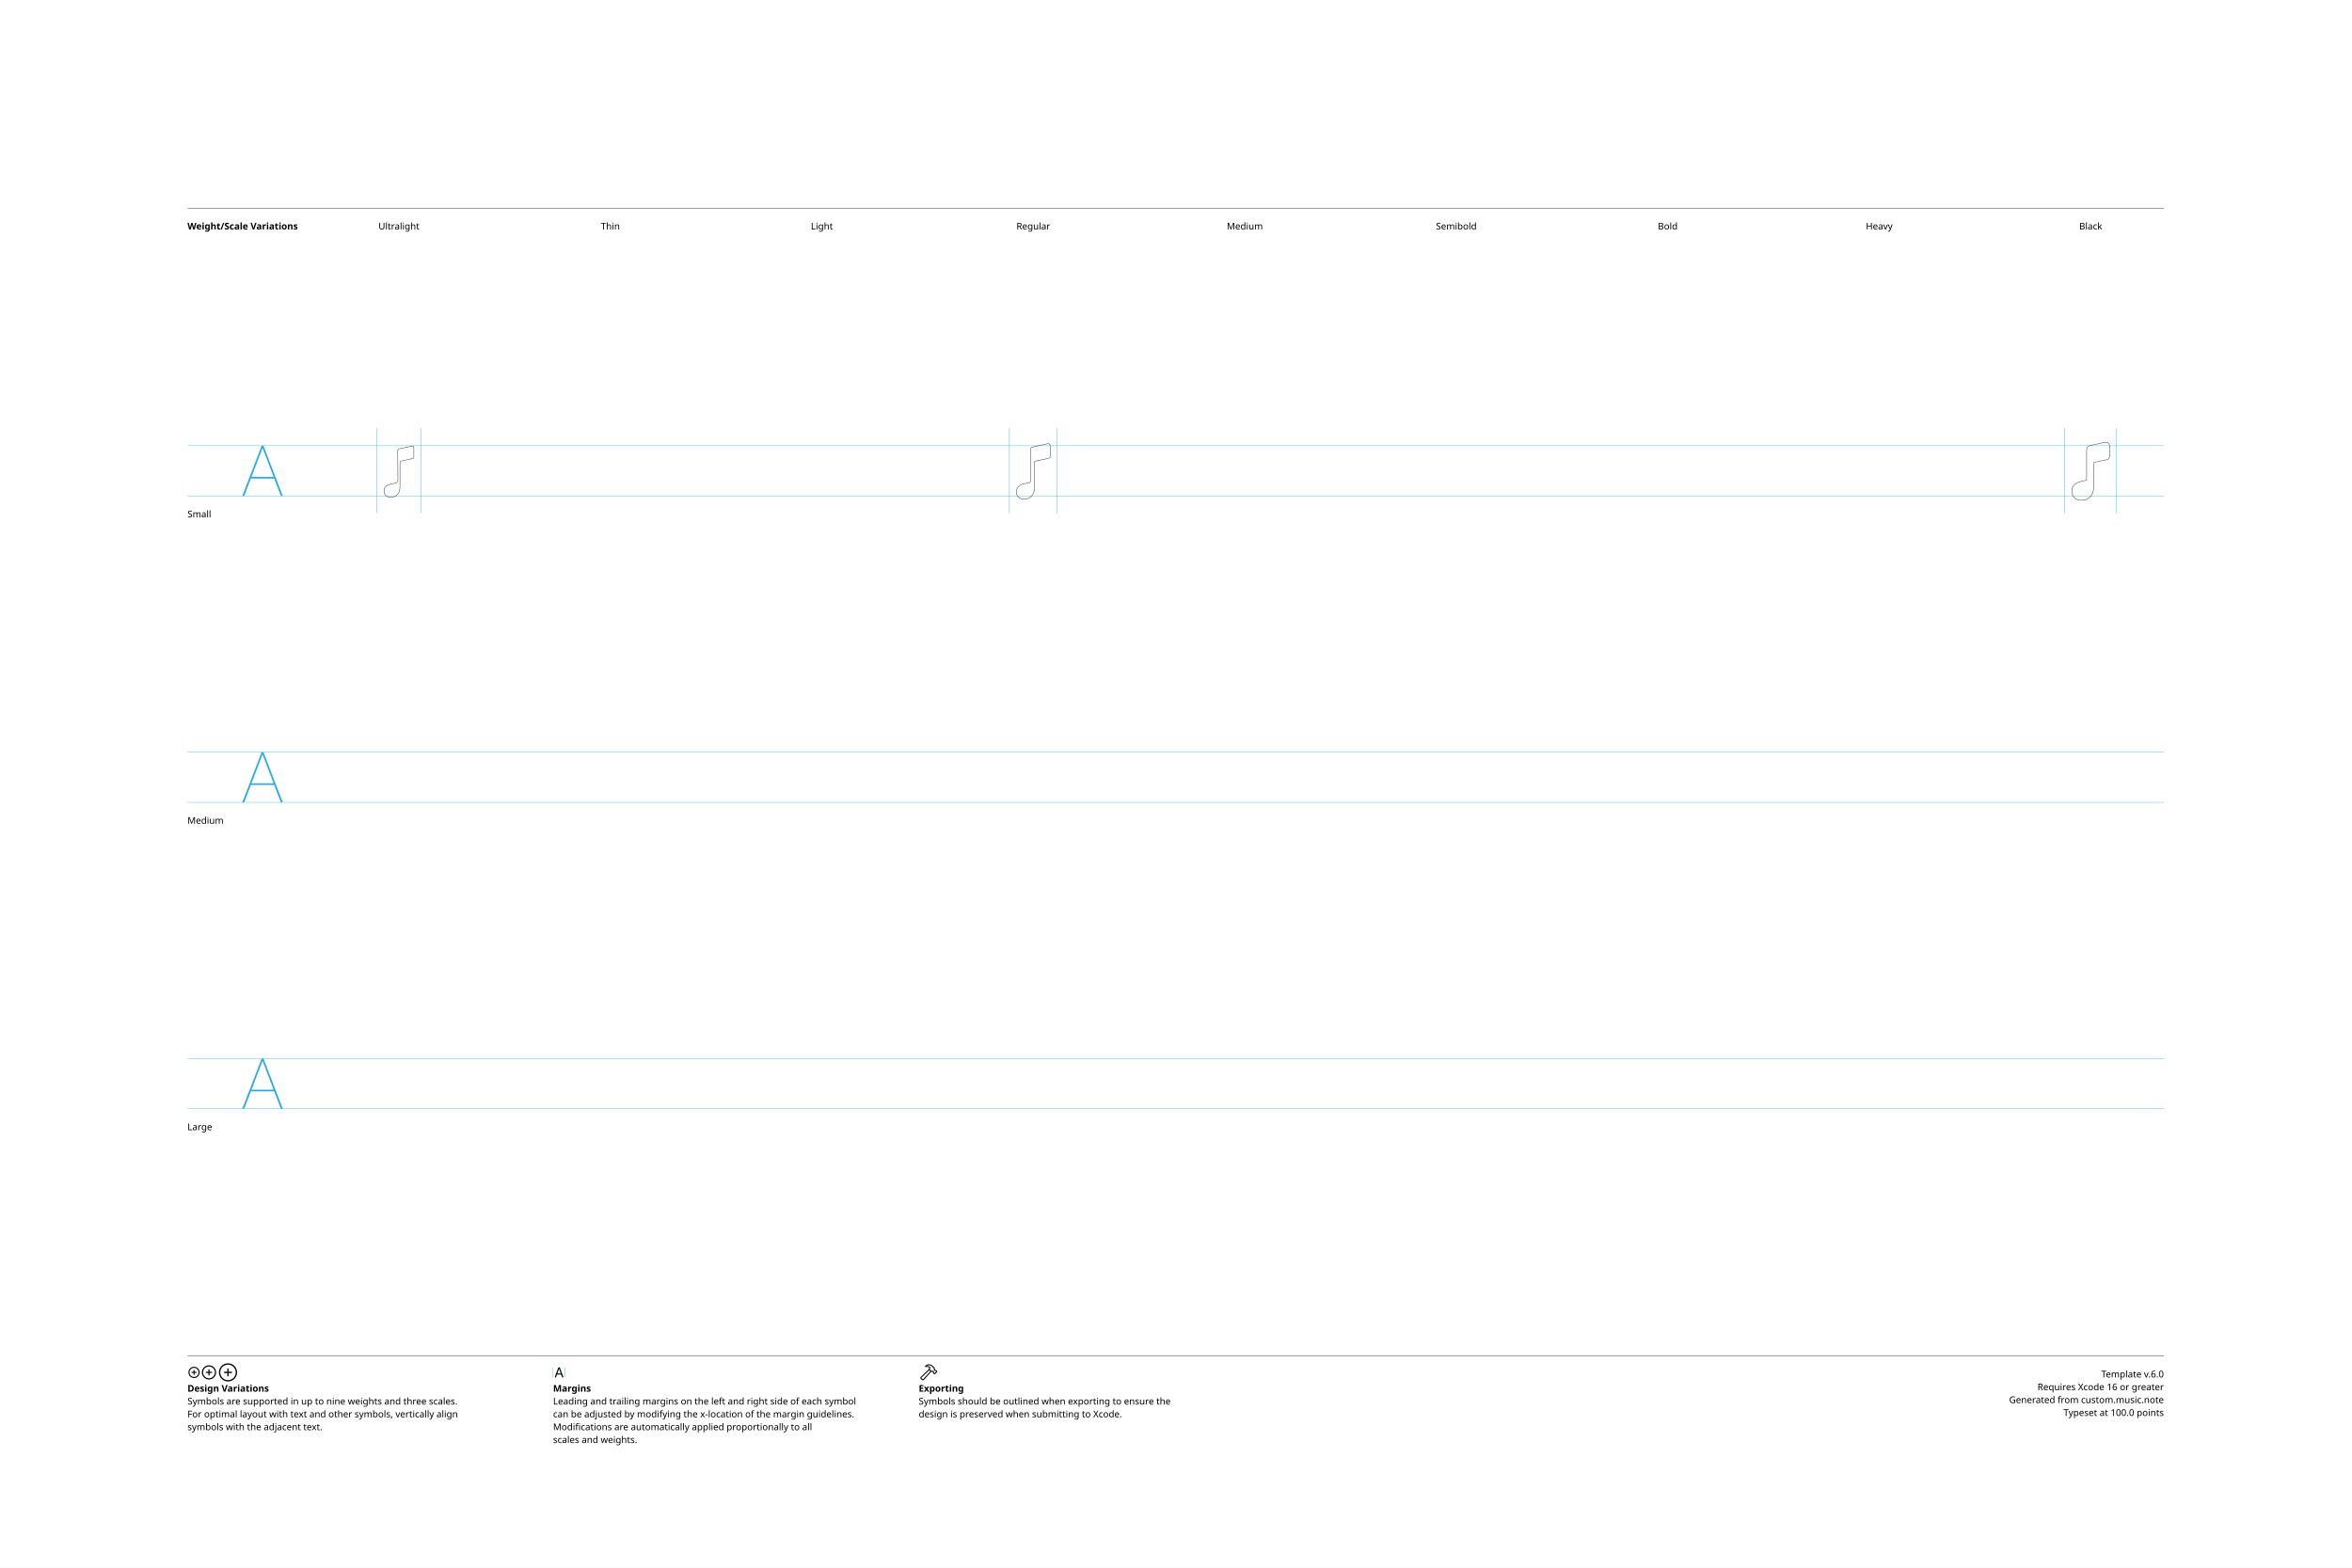
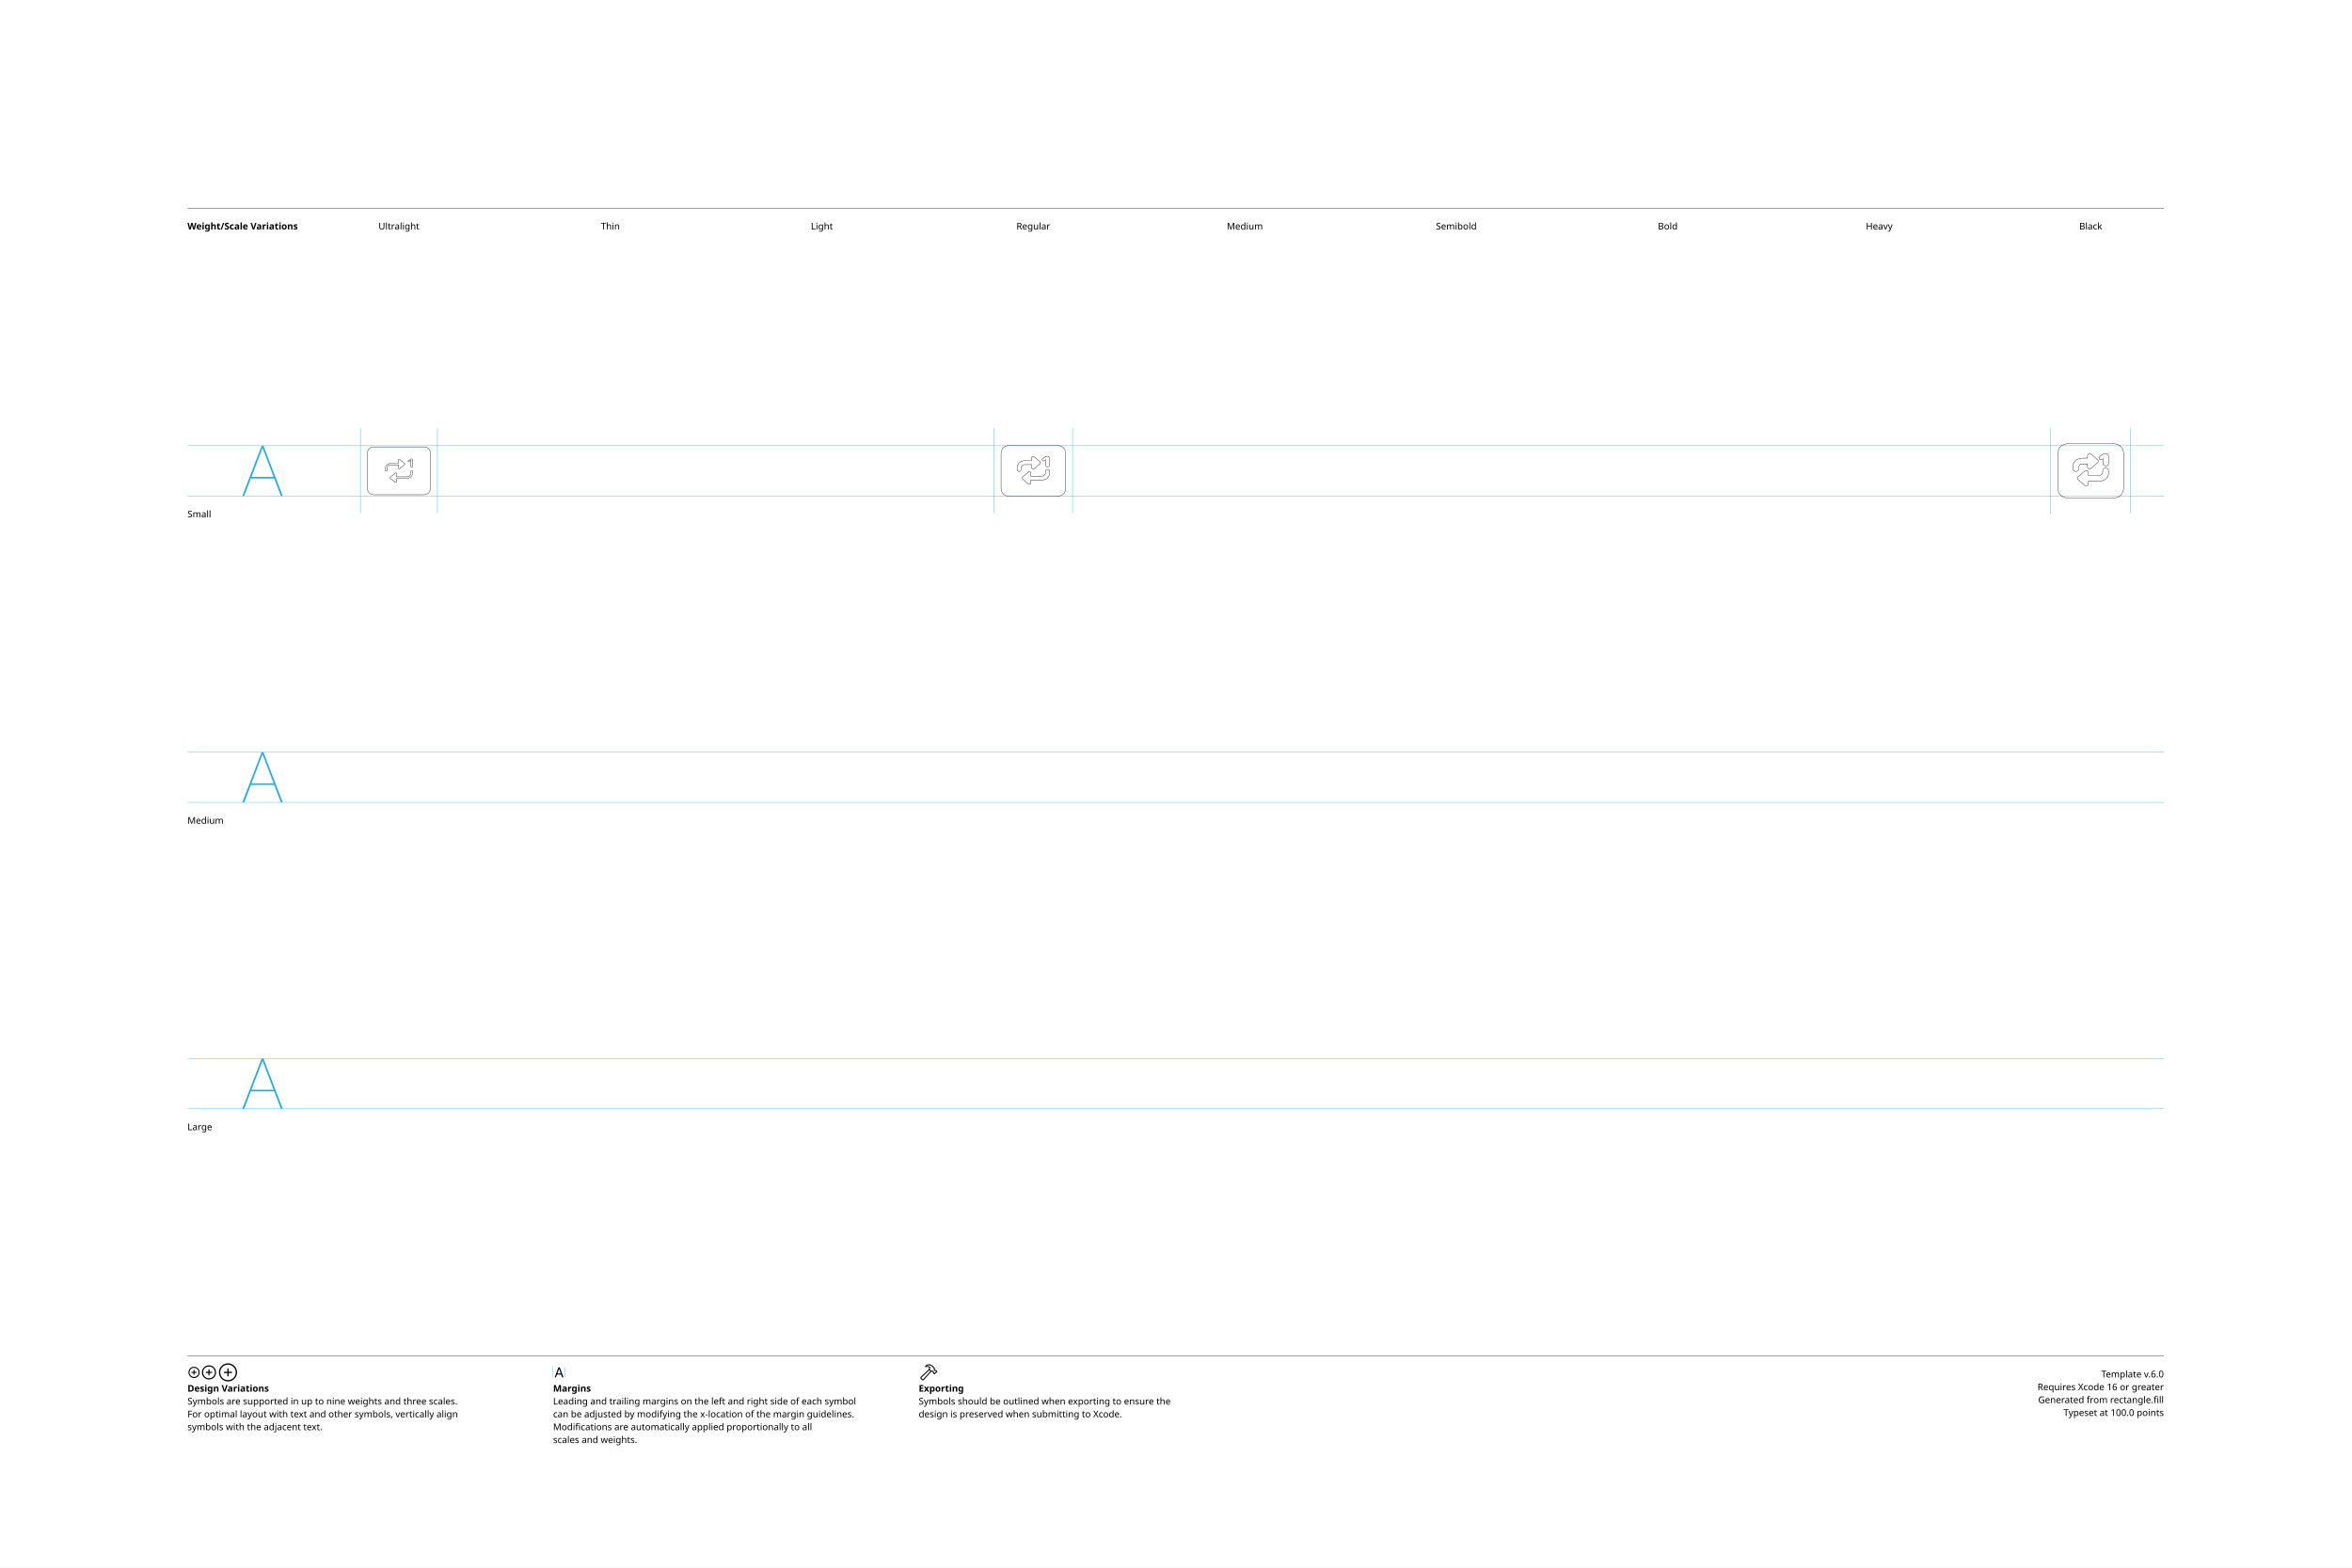
<svg xmlns="http://www.w3.org/2000/svg" version="1.1" viewBox="0 0 3300 2200">
-   <style>.monochrome-0 {-sfsymbols-motion-group:0;-sfsymbols-layer-tags:57ecb08c47ad666e music.note}
+   <style>.monochrome-0 {-sfsymbols-motion-group:1;-sfsymbols-layer-tags:-35f6b5359a360fce rectangle.fill}
+ .monochrome-1 {opacity:0.0;-sfsymbols-clear-behind:true;-sfsymbols-motion-group:0;-sfsymbols-always-pulses:true;-sfsymbols-layer-tags:-35f6b5359a360fce 35f217b54874ef51 repeat.1}
+ .monochrome-2 {opacity:0.0;-sfsymbols-clear-behind:true;-sfsymbols-motion-group:0;-sfsymbols-always-pulses:true;-sfsymbols-layer-tags:-35f6b5359a360fce 35f217b54874ef51 repeat.1}

- .multicolor-0:tintColor {-sfsymbols-motion-group:0;-sfsymbols-layer-tags:57ecb08c47ad666e music.note}
+ .multicolor-0:tintColor {-sfsymbols-motion-group:1;-sfsymbols-layer-tags:-35f6b5359a360fce rectangle.fill}
+ .multicolor-1:white {-sfsymbols-motion-group:0;-sfsymbols-always-pulses:true;-sfsymbols-layer-tags:-35f6b5359a360fce 35f217b54874ef51 repeat.1}
+ .multicolor-2:white {-sfsymbols-motion-group:0;-sfsymbols-always-pulses:true;-sfsymbols-layer-tags:-35f6b5359a360fce 35f217b54874ef51 repeat.1}

- .hierarchical-0:primary {-sfsymbols-motion-group:0;-sfsymbols-layer-tags:57ecb08c47ad666e music.note}
+ .hierarchical-0:tertiary {-sfsymbols-motion-group:1;-sfsymbols-layer-tags:-35f6b5359a360fce rectangle.fill}
+ .hierarchical-1:primary {-sfsymbols-motion-group:0;-sfsymbols-layer-tags:-35f6b5359a360fce 35f217b54874ef51 repeat.1}
+ .hierarchical-2:primary {-sfsymbols-motion-group:0;-sfsymbols-layer-tags:-35f6b5359a360fce 35f217b54874ef51 repeat.1}

.SFSymbolsPreviewWireframe {fill:none;opacity:1.0;stroke:black;stroke-width:0.5}
</style>
  <g id="Notes">
    <rect height="2200" id="artboard" style="fill:white;opacity:1" width="3300" x="0" y="0" />
    <line style="fill:none;stroke:black;opacity:1;stroke-width:0.5;" x1="263" x2="3036" y1="292" y2="292" />
    <text style="stroke:none;fill:black;font-family:sans-serif;font-size:13;font-weight:bold;" transform="matrix(1 0 0 1 263 322)">Weight/Scale Variations</text>
    <text style="stroke:none;fill:black;font-family:sans-serif;font-size:13;text-anchor:middle;" transform="matrix(1 0 0 1 559.711 322)">Ultralight</text>
    <text style="stroke:none;fill:black;font-family:sans-serif;font-size:13;text-anchor:middle;" transform="matrix(1 0 0 1 856.422 322)">Thin</text>
    <text style="stroke:none;fill:black;font-family:sans-serif;font-size:13;text-anchor:middle;" transform="matrix(1 0 0 1 1153.13 322)">Light</text>
    <text style="stroke:none;fill:black;font-family:sans-serif;font-size:13;text-anchor:middle;" transform="matrix(1 0 0 1 1449.84 322)">Regular</text>
    <text style="stroke:none;fill:black;font-family:sans-serif;font-size:13;text-anchor:middle;" transform="matrix(1 0 0 1 1746.56 322)">Medium</text>
    <text style="stroke:none;fill:black;font-family:sans-serif;font-size:13;text-anchor:middle;" transform="matrix(1 0 0 1 2043.27 322)">Semibold</text>
    <text style="stroke:none;fill:black;font-family:sans-serif;font-size:13;text-anchor:middle;" transform="matrix(1 0 0 1 2339.98 322)">Bold</text>
    <text style="stroke:none;fill:black;font-family:sans-serif;font-size:13;text-anchor:middle;" transform="matrix(1 0 0 1 2636.69 322)">Heavy</text>
    <text style="stroke:none;fill:black;font-family:sans-serif;font-size:13;text-anchor:middle;" transform="matrix(1 0 0 1 2933.4 322)">Black</text>
    <line style="fill:none;stroke:black;opacity:1;stroke-width:0.5;" x1="263" x2="3036" y1="1903" y2="1903" />
    <g transform="matrix(0.2 0 0 0.2 263 1933)">
      <path d="m46.24 4.15c21.777 0 39.453-17.627 39.453-39.404s-17.676-39.404-39.453-39.404c-21.729 0-39.404 17.627-39.404 39.404s17.676 39.404 39.404 39.404Zm0-7.422c-17.676 0-31.934-14.307-31.934-31.982s14.258-31.982 31.934-31.982 31.982 14.307 31.982 31.982-14.307 31.982-31.982 31.982Zm-17.969-31.982c0 2.148 1.514 3.613 3.76 3.613h10.498v10.596c0 2.197 1.465 3.711 3.613 3.711 2.246 0 3.711-1.514 3.711-3.711v-10.596h10.596c2.197 0 3.711-1.465 3.711-3.613 0-2.197-1.514-3.711-3.711-3.711h-10.596v-10.547c0-2.246-1.465-3.76-3.711-3.76-2.148 0-3.613 1.514-3.613 3.76v10.547h-10.498c-2.246 0-3.76 1.514-3.76 3.711Z" />
    </g>
    <g transform="matrix(0.2 0 0 0.2 281.506 1933)">
      <path d="m58.545 14.551c27.49 0 49.805-22.314 49.805-49.805s-22.314-49.805-49.805-49.805-49.805 22.314-49.805 49.805 22.314 49.805 49.805 49.805Zm0-8.301c-22.949 0-41.504-18.555-41.504-41.504s18.555-41.504 41.504-41.504 41.504 18.555 41.504 41.504-18.555 41.504-41.504 41.504Zm-22.656-41.504c0 2.393 1.66 4.004 4.15 4.004h14.355v14.404c0 2.441 1.66 4.15 4.053 4.15 2.441 0 4.15-1.66 4.15-4.15v-14.404h14.404c2.441 0 4.15-1.611 4.15-4.004 0-2.441-1.709-4.15-4.15-4.15h-14.404v-14.355c0-2.49-1.709-4.199-4.15-4.199-2.393 0-4.053 1.709-4.053 4.199v14.355h-14.355c-2.49 0-4.15 1.709-4.15 4.15Z" />
    </g>
    <g transform="matrix(0.2 0 0 0.2 304.924 1933)">
      <path d="m74.853 28.32c35.107 0 63.623-28.467 63.623-63.574s-28.516-63.623-63.623-63.623-63.574 28.516-63.574 63.623 28.467 63.574 63.574 63.574Zm0-9.082c-30.127 0-54.492-24.365-54.492-54.492s24.365-54.492 54.492-54.492 54.492 24.365 54.492 54.492-24.365 54.492-54.492 54.492Zm-28.857-54.492c0 2.588 1.855 4.395 4.59 4.395h19.727v19.775c0 2.686 1.855 4.59 4.443 4.59 2.686 0 4.541-1.855 4.541-4.59v-19.775h19.775c2.686 0 4.59-1.807 4.59-4.395 0-2.734-1.855-4.59-4.59-4.59h-19.775v-19.727c0-2.734-1.855-4.639-4.541-4.639-2.588 0-4.443 1.904-4.443 4.639v19.727h-19.727c-2.734 0-4.59 1.855-4.59 4.59Z" />
    </g>
    <text style="stroke:none;fill:black;font-family:sans-serif;font-size:13;font-weight:bold;" transform="matrix(1 0 0 1 263 1953)">Design Variations</text>
    <text style="stroke:none;fill:black;font-family:sans-serif;font-size:13;" transform="matrix(1 0 0 1 263 1971)">Symbols are supported in up to nine weights and three scales.</text>
    <text style="stroke:none;fill:black;font-family:sans-serif;font-size:13;" transform="matrix(1 0 0 1 263 1989)">For optimal layout with text and other symbols, vertically align</text>
    <text style="stroke:none;fill:black;font-family:sans-serif;font-size:13;" transform="matrix(1 0 0 1 263 2007)">symbols with the adjacent text.</text>
    <line style="fill:none;stroke:#00AEEF;stroke-width:0.5;opacity:1.0;" x1="776" x2="776" y1="1919" y2="1933" />
    <g transform="matrix(0.2 0 0 0.2 776 1933)">
      <path d="m16.553 0.781c2.588 0 3.857-0.977 4.785-3.711l6.299-17.236h28.809l6.299 17.236c0.928 2.734 2.197 3.711 4.736 3.711 2.588 0 4.248-1.562 4.248-4.004 0-0.83-0.146-1.611-0.537-2.637l-22.9-60.986c-1.123-2.979-3.125-4.492-6.25-4.492-3.027 0-5.078 1.465-6.152 4.443l-22.9 61.084c-0.391 1.025-0.537 1.807-0.537 2.637 0 2.441 1.562 3.955 4.102 3.955Zm13.477-28.369 11.865-32.861h0.244l11.865 32.861Z" />
    </g>
    <line style="fill:none;stroke:#00AEEF;stroke-width:0.5;opacity:1.0;" x1="792.836" x2="792.836" y1="1919" y2="1933" />
    <text style="stroke:none;fill:black;font-family:sans-serif;font-size:13;font-weight:bold;" transform="matrix(1 0 0 1 776 1953)">Margins</text>
    <text style="stroke:none;fill:black;font-family:sans-serif;font-size:13;" transform="matrix(1 0 0 1 776 1971)">Leading and trailing margins on the left and right side of each symbol</text>
    <text style="stroke:none;fill:black;font-family:sans-serif;font-size:13;" transform="matrix(1 0 0 1 776 1989)">can be adjusted by modifying the x-location of the margin guidelines.</text>
    <text style="stroke:none;fill:black;font-family:sans-serif;font-size:13;" transform="matrix(1 0 0 1 776 2007)">Modifications are automatically applied proportionally to all</text>
    <text style="stroke:none;fill:black;font-family:sans-serif;font-size:13;" transform="matrix(1 0 0 1 776 2025)">scales and weights.</text>
    <g transform="matrix(0.2 0 0 0.2 1289 1933)">
      <path d="m14.209 9.326 8.496 8.545c4.297 4.346 9.229 4.053 13.867-1.074l53.467-58.935-4.834-4.883-53.076 58.398c-1.758 2.002-3.418 2.49-5.762 0.146l-5.859-5.811c-2.344-2.295-1.807-4.004 0.195-5.811l57.373-54.004-4.883-4.834-57.959 54.443c-4.932 4.59-5.322 9.473-1.025 13.818Zm32.08-90.967c-2.1 2.051-2.246 4.932-1.074 6.885 1.172 1.807 3.467 2.979 6.689 2.148 7.324-1.709 14.941-2.002 22.07 2.686l-2.93 7.275c-1.709 4.15-0.83 7.08 1.855 9.814l11.475 11.572c2.441 2.441 4.492 2.539 7.324 2.051l5.322-0.977 3.32 3.369-0.195 2.783c-0.195 2.49 0.439 4.395 2.881 6.787l3.809 3.711c2.393 2.393 5.469 2.539 7.812 0.195l14.551-14.6c2.344-2.344 2.246-5.322-0.146-7.715l-3.857-3.809c-2.393-2.393-4.248-3.174-6.641-2.979l-2.881 0.244-3.223-3.174 1.221-5.615c0.635-2.832-0.146-5.029-3.076-7.959l-10.986-10.938c-16.699-16.602-38.867-16.211-53.32-1.758Zm7.471 1.855c12.158-8.887 28.613-7.373 39.746 3.76l12.158 12.06c1.172 1.172 1.367 2.1 1.025 3.809l-1.611 7.422 7.52 7.422 4.932-0.293c1.27-0.049 1.66 0.049 2.637 1.025l2.881 2.881-12.207 12.207-2.881-2.881c-0.977-0.977-1.123-1.367-1.074-2.686l0.342-4.883-7.471-7.422-7.617 1.27c-1.611 0.342-2.344 0.195-3.564-0.977l-10.01-10.01c-1.27-1.172-1.416-2.002-0.635-3.857l4.395-10.449c-7.812-7.275-17.969-10.4-28.125-7.422-0.781 0.195-1.074-0.439-0.439-0.977Z" />
    </g>
    <text style="stroke:none;fill:black;font-family:sans-serif;font-size:13;font-weight:bold;" transform="matrix(1 0 0 1 1289 1953)">Exporting</text>
    <text style="stroke:none;fill:black;font-family:sans-serif;font-size:13;" transform="matrix(1 0 0 1 1289 1971)">Symbols should be outlined when exporting to ensure the</text>
    <text style="stroke:none;fill:black;font-family:sans-serif;font-size:13;" transform="matrix(1 0 0 1 1289 1989)">design is preserved when submitting to Xcode.</text>
    <text id="template-version" style="stroke:none;fill:black;font-family:sans-serif;font-size:13;text-anchor:end;" transform="matrix(1 0 0 1 3036 1933)">Template v.6.0</text>
    <text style="stroke:none;fill:black;font-family:sans-serif;font-size:13;text-anchor:end;" transform="matrix(1 0 0 1 3036 1951)">Requires Xcode 16 or greater</text>
-     <text id="descriptive-name" style="stroke:none;fill:black;font-family:sans-serif;font-size:13;text-anchor:end;" transform="matrix(1 0 0 1 3036 1969)">Generated from custom.music.note</text>
+     <text id="descriptive-name" style="stroke:none;fill:black;font-family:sans-serif;font-size:13;text-anchor:end;" transform="matrix(1 0 0 1 3036 1969)">Generated from rectangle.fill</text>
    <text style="stroke:none;fill:black;font-family:sans-serif;font-size:13;text-anchor:end;" transform="matrix(1 0 0 1 3036 1987)">Typeset at 100.0 points</text>
    <text style="stroke:none;fill:black;font-family:sans-serif;font-size:13;" transform="matrix(1 0 0 1 263 726)">Small</text>
    <text style="stroke:none;fill:black;font-family:sans-serif;font-size:13;" transform="matrix(1 0 0 1 263 1156)">Medium</text>
    <text style="stroke:none;fill:black;font-family:sans-serif;font-size:13;" transform="matrix(1 0 0 1 263 1586)">Large</text>
  </g>
  <g id="Guides">
    <g id="H-reference" style="fill:#27AAE1;stroke:none;" transform="matrix(1 0 0 1 339 696)">
      <path d="M0.994 0L3.638 0L29.328-67.132L30.03-67.132L30.03-70.459L28.123-70.459ZM11.688-24.48L46.981-24.48L46.231-26.729L12.438-26.729ZM55.12 0L57.764 0L30.638-70.459L29.433-70.459L29.433-67.132Z" />
    </g>
    <line id="Baseline-S" style="fill:none;stroke:#27AAE1;opacity:1;stroke-width:0.5;" x1="263" x2="3036" y1="696" y2="696" />
    <line id="Capline-S" style="fill:none;stroke:#27AAE1;opacity:1;stroke-width:0.5;" x1="263" x2="3036" y1="625.541" y2="625.541" />
    <g id="H-reference" style="fill:#27AAE1;stroke:none;" transform="matrix(1 0 0 1 339 1126)">
      <path d="M0.994 0L3.638 0L29.328-67.132L30.03-67.132L30.03-70.459L28.123-70.459ZM11.688-24.48L46.981-24.48L46.231-26.729L12.438-26.729ZM55.12 0L57.764 0L30.638-70.459L29.433-70.459L29.433-67.132Z" />
    </g>
    <line id="Baseline-M" style="fill:none;stroke:#27AAE1;opacity:1;stroke-width:0.5;" x1="263" x2="3036" y1="1126" y2="1126" />
    <line id="Capline-M" style="fill:none;stroke:#27AAE1;opacity:1;stroke-width:0.5;" x1="263" x2="3036" y1="1055.54" y2="1055.54" />
    <g id="H-reference" style="fill:#27AAE1;stroke:none;" transform="matrix(1 0 0 1 339 1556)">
      <path d="M0.994 0L3.638 0L29.328-67.132L30.03-67.132L30.03-70.459L28.123-70.459ZM11.688-24.48L46.981-24.48L46.231-26.729L12.438-26.729ZM55.12 0L57.764 0L30.638-70.459L29.433-70.459L29.433-67.132Z" />
    </g>
    <line id="Baseline-L" style="fill:none;stroke:#27AAE1;opacity:1;stroke-width:0.5;" x1="263" x2="3036" y1="1556" y2="1556" />
    <line id="Capline-L" style="fill:none;stroke:#27AAE1;opacity:1;stroke-width:0.5;" x1="263" x2="3036" y1="1485.54" y2="1485.54" />
-     <line id="right-margin-Black-S" style="fill:none;stroke:#00AEEF;stroke-width:0.5;opacity:1.0;" x1="2969.68" x2="2969.68" y1="600.785" y2="720.121" />
-     <line id="left-margin-Black-S" style="fill:none;stroke:#00AEEF;stroke-width:0.5;opacity:1.0;" x1="2897.12" x2="2897.12" y1="600.785" y2="720.121" />
-     <line id="right-margin-Regular-S" style="fill:none;stroke:#00AEEF;stroke-width:0.5;opacity:1.0;" x1="1483.46" x2="1483.46" y1="600.785" y2="720.121" />
-     <line id="left-margin-Regular-S" style="fill:none;stroke:#00AEEF;stroke-width:0.5;opacity:1.0;" x1="1416.23" x2="1416.23" y1="600.785" y2="720.121" />
-     <line id="right-margin-Ultralight-S" style="fill:none;stroke:#00AEEF;stroke-width:0.5;opacity:1.0;" x1="590.446" x2="590.446" y1="600.785" y2="720.121" />
-     <line id="left-margin-Ultralight-S" style="fill:none;stroke:#00AEEF;stroke-width:0.5;opacity:1.0;" x1="528.976" x2="528.976" y1="600.785" y2="720.121" />
+     <line id="right-margin-Black-S" style="fill:none;stroke:#00AEEF;stroke-width:0.5;opacity:1.0;" x1="2989.45" x2="2989.45" y1="600.785" y2="720.121" />
+     <line id="left-margin-Black-S" style="fill:none;stroke:#00AEEF;stroke-width:0.5;opacity:1.0;" x1="2877.35" x2="2877.35" y1="600.785" y2="720.121" />
+     <line id="right-margin-Regular-S" style="fill:none;stroke:#00AEEF;stroke-width:0.5;opacity:1.0;" x1="1504.9" x2="1504.9" y1="600.785" y2="720.121" />
+     <line id="left-margin-Regular-S" style="fill:none;stroke:#00AEEF;stroke-width:0.5;opacity:1.0;" x1="1394.79" x2="1394.79" y1="600.785" y2="720.121" />
+     <line id="right-margin-Ultralight-S" style="fill:none;stroke:#00AEEF;stroke-width:0.5;opacity:1.0;" x1="613.72" x2="613.72" y1="600.785" y2="720.121" />
+     <line id="left-margin-Ultralight-S" style="fill:none;stroke:#00AEEF;stroke-width:0.5;opacity:1.0;" x1="505.702" x2="505.702" y1="600.785" y2="720.121" />
  </g>
  <g id="Symbols">
-     <g id="Black-S" transform="matrix(1 0 0 1 2897.12 696)">
-       <path class="monochrome-0 multicolor-0:tintColor hierarchical-0:primary SFSymbolsPreviewWireframe" d="M62.793-55.859L62.793-69.922C62.793-73.535 59.717-76.074 56.201-75.293L36.279-70.947C32.568-70.166 30.566-67.969 30.566-64.697L30.566-23.193C30.566-22.314 30.322-22.021 29.736-21.875L23.389-20.557C14.502-18.75 9.766-13.867 9.766-6.494C9.766 1.074 15.332 6.201 23.438 6.201C33.008 6.201 40.332-1.221 40.332-11.133L40.332-46.387C40.332-47.266 39.795-46.777 40.723-47.022L58.838-50.977C61.23-51.465 62.793-53.418 62.793-55.859Z" />
+     <g id="Black-S" transform="matrix(1 0 0 1 2877.35 696)">
+       <path class="monochrome-0 multicolor-0:tintColor hierarchical-0:tertiary SFSymbolsPreviewWireframe" d="M25 2.93L87.109 2.93C96.68 2.93 102.344-2.734 102.344-12.305L102.344-58.105C102.344-67.676 96.68-73.34 87.109-73.34L25-73.34C15.43-73.34 9.766-67.676 9.766-58.105L9.766-12.305C9.766-2.734 15.43 2.93 25 2.93Z" />
+       <path class="monochrome-1 multicolor-1:white hierarchical-1:primary SFSymbolsPreviewWireframe" d="M35.168-34.422C37.678-34.422 39.303-36.047 39.303-38.585L39.303-39.6C39.303-43.006 41.553-44.983 45.36-44.983L51.55-44.983L51.55-41.089C51.55-39.219 52.708-38.031 54.513-38.031C55.387-38.031 56.013-38.334 56.515-38.761L65.746-46.739C67.062-47.871 67.032-49.757 65.746-50.863L56.515-58.811C56.013-59.237 55.387-59.543 54.513-59.543C52.708-59.543 51.55-58.352 51.55-56.486L51.55-53.097L45.627-53.097C36.449-53.097 31.005-48.502 31.005-40.943L31.005-38.585C31.005-36.076 32.656-34.422 35.168-34.422ZM76.953-39.197C74.441-39.197 72.819-37.572 72.819-35.034L72.819-34.02C72.819-30.613 70.57-28.637 66.761-28.637L52.626-28.637L52.626-32.62C52.626-34.49 51.47-35.678 49.668-35.678C48.792-35.678 48.164-35.375 47.663-34.948L38.432-26.97C37.117-25.838 37.147-23.952 38.432-22.846L47.663-14.898C48.164-14.469 48.792-14.165 49.668-14.165C51.47-14.165 52.626-15.357 52.626-17.223L52.626-20.522L66.491-20.522C75.669-20.522 81.117-25.117 81.117-32.677L81.117-35.034C81.117-37.543 79.462-39.197 76.953-39.197Z" />
+       <path class="monochrome-2 multicolor-2:white hierarchical-2:primary SFSymbolsPreviewWireframe" d="M77.241-42.053C79.544-42.053 81.111-43.211 81.111-46.037L81.111-55.364C81.111-57.805 79.282-59.472 76.831-59.472C74.91-59.472 73.546-58.867 72.129-57.864L69.6-56.056C68.265-55.11 67.818-54.453 67.818-53.373C67.818-51.797 68.923-50.814 70.311-50.814C71.112-50.814 71.6-51.005 72.113-51.413L73.299-52.359L73.402-52.359L73.402-46.037C73.402-43.211 74.965-42.053 77.241-42.053Z" />
    </g>
-     <g id="Regular-S" transform="matrix(1 0 0 1 1416.23 696)">
-       <path class="monochrome-0 multicolor-0:tintColor hierarchical-0:primary SFSymbolsPreviewWireframe" d="M57.471-55.615L57.471-70.215C57.471-72.314 55.762-73.731 53.662-73.291L33.545-68.897C30.908-68.311 29.492-66.943 29.492-64.648L29.492-21.68C29.736-19.922 28.906-18.799 27.344-18.506L21.24-17.236C13.428-15.576 9.766-11.572 9.766-5.615C9.766 0.391 14.404 4.59 20.898 4.59C26.611 4.59 35.205 0.342 35.205-10.986L35.205-46.338C35.205-48.291 35.547-48.584 37.256-48.926L55.273-52.93C56.592-53.223 57.471-54.248 57.471-55.615Z" />
+     <g id="Regular-S" transform="matrix(1 0 0 1 1394.79 696)">
+       <path class="monochrome-0 multicolor-0:tintColor hierarchical-0:tertiary SFSymbolsPreviewWireframe" d="M22.217 0.391L87.891 0.391C96.24 0.391 100.342-3.711 100.342-11.914L100.342-58.496C100.342-66.699 96.24-70.801 87.891-70.801L22.217-70.801C13.916-70.801 9.766-66.699 9.766-58.496L9.766-11.914C9.766-3.711 13.916 0.391 22.217 0.391Z" />
+       <path class="monochrome-1 multicolor-1:white hierarchical-1:primary SFSymbolsPreviewWireframe" d="M35.112-34.421C36.754-34.421 37.896-35.564 37.896-37.232L37.896-38.738C37.896-41.966 40.144-44.028 43.654-44.028L52.79-44.028L52.79-39.804C52.79-38.517 53.563-37.745 54.822-37.745C55.419-37.745 55.912-37.959 56.293-38.281L64.409-45.198C65.346-46.002 65.348-47.247 64.409-48.04L56.293-54.959C55.912-55.281 55.419-55.496 54.822-55.496C53.563-55.496 52.79-54.723 52.79-53.438L52.79-49.519L43.984-49.519C36.761-49.519 32.301-45.668 32.301-39.461L32.301-37.232C32.301-35.576 33.455-34.421 35.112-34.421ZM74.941-37.349C73.284-37.349 72.142-36.206 72.142-34.539L72.142-33.033C72.142-29.804 69.894-27.743 66.398-27.743L51.532-27.743L51.532-31.976C51.532-33.263 50.745-34.034 49.486-34.034C48.904-34.034 48.395-33.82 48.014-33.499L39.898-26.581C38.976-25.778 38.974-24.532 39.898-23.739L48.014-16.82C48.395-16.497 48.904-16.283 49.486-16.283C50.745-16.283 51.532-17.056 51.532-18.341L51.532-22.252L66.067-22.252C73.29-22.252 77.751-26.103 77.751-32.309L77.751-34.539C77.751-36.194 76.596-37.349 74.941-37.349Z" />
+       <path class="monochrome-2 multicolor-2:white hierarchical-2:primary SFSymbolsPreviewWireframe" d="M75.076-40.844C76.733-40.844 77.807-41.746 77.807-43.638L77.807-52.673C77.807-54.531 76.509-55.792 74.66-55.792C73.175-55.792 72.216-55.322 71.102-54.483L68.602-52.59C67.768-51.977 67.509-51.515 67.509-50.803C67.509-49.768 68.275-49.083 69.288-49.083C69.782-49.083 70.159-49.22 70.546-49.521L72.187-50.853L72.343-50.853L72.343-43.638C72.343-41.746 73.415-40.844 75.076-40.844Z" />
    </g>
-     <g id="Ultralight-S" transform="matrix(1 0 0 1 528.976 696)">
-       <path class="monochrome-0 multicolor-0:tintColor hierarchical-0:primary SFSymbolsPreviewWireframe" d="M51.704-54.389L51.704-67.763C51.704-69.317 50.494-70.234 49.03-69.931L31.592-66.217C30-65.858 29.129-64.9 29.129-63.377L29.356-22.543C29.373-20.194 28.134-18.572 25.982-18.143L19.969-16.873C13.11-15.44 9.766-12.117 9.766-6.841C9.766-1.653 13.678 1.911 19.355 1.911C24.659 1.911 32.163-1.747 32.163-12.076L32.163-45.475C32.163-47.928 32.822-48.766 35.167-49.289L50.233-52.612C51.143-52.814 51.704-53.476 51.704-54.389Z" />
+     <g id="Ultralight-S" transform="matrix(1 0 0 1 505.702 696)">
+       <path class="monochrome-0 multicolor-0:tintColor hierarchical-0:tertiary SFSymbolsPreviewWireframe" d="M19.765-1.653L88.254-1.653C94.787-1.653 98.253-5.209 98.253-11.642L98.253-58.859C98.253-65.291 94.787-68.848 88.254-68.848L19.765-68.848C13.235-68.848 9.766-65.382 9.766-58.859L9.766-11.642C9.766-5.119 13.235-1.653 19.765-1.653Z" />
+       <path class="monochrome-1 multicolor-1:white hierarchical-1:primary SFSymbolsPreviewWireframe" d="M36.102-34.781C36.801-34.781 37.28-35.261 37.28-35.969L37.28-37.695C37.28-41.41 39.512-43.549 43.408-43.549L53.29-43.549L53.29-38.966C53.29-38.399 53.62-38.079 54.215-38.079C54.505-38.079 54.737-38.168 55.002-38.369L62.057-43.95C62.615-44.411 62.625-45.163 62.057-45.61L55.002-51.201C54.737-51.402 54.505-51.476 54.215-51.476C53.62-51.476 53.29-51.171 53.29-50.59L53.29-45.822L43.558-45.822C38.362-45.822 34.914-42.929 34.914-37.806L34.914-35.969C34.914-35.261 35.408-34.781 36.102-34.781ZM71.875-35.639C71.181-35.639 70.687-35.16 70.687-34.451L70.687-32.725C70.687-29.01 68.456-26.872 64.57-26.872L50.705-26.872L50.705-31.434C50.705-32.001 50.365-32.321 49.756-32.321C49.476-32.321 49.248-32.232 48.984-32.031L41.928-26.45C41.366-25.989 41.355-25.237 41.928-24.79L48.984-19.199C49.248-19.013 49.476-18.924 49.756-18.924C50.365-18.924 50.705-19.229 50.705-19.81L50.705-24.598L64.434-24.598C69.63-24.598 73.063-27.491 73.063-32.615L73.063-34.451C73.063-35.16 72.584-35.639 71.875-35.639Z" />
+       <path class="monochrome-2 multicolor-2:white hierarchical-2:primary SFSymbolsPreviewWireframe" d="M71.885-40.151C72.625-40.151 73.103-40.643 73.103-41.379L73.103-50.504C73.103-51.446 72.473-52.023 71.585-52.023C70.956-52.023 70.484-51.83 69.965-51.424L67.244-49.471C66.939-49.249 66.845-49.032 66.845-48.751C66.845-48.332 67.156-47.998 67.659-47.998C67.87-47.998 68.062-48.066 68.269-48.214L70.433-49.826L70.657-49.826L70.657-41.379C70.657-40.643 71.149-40.151 71.885-40.151Z" />
    </g>
  </g>
</svg>
